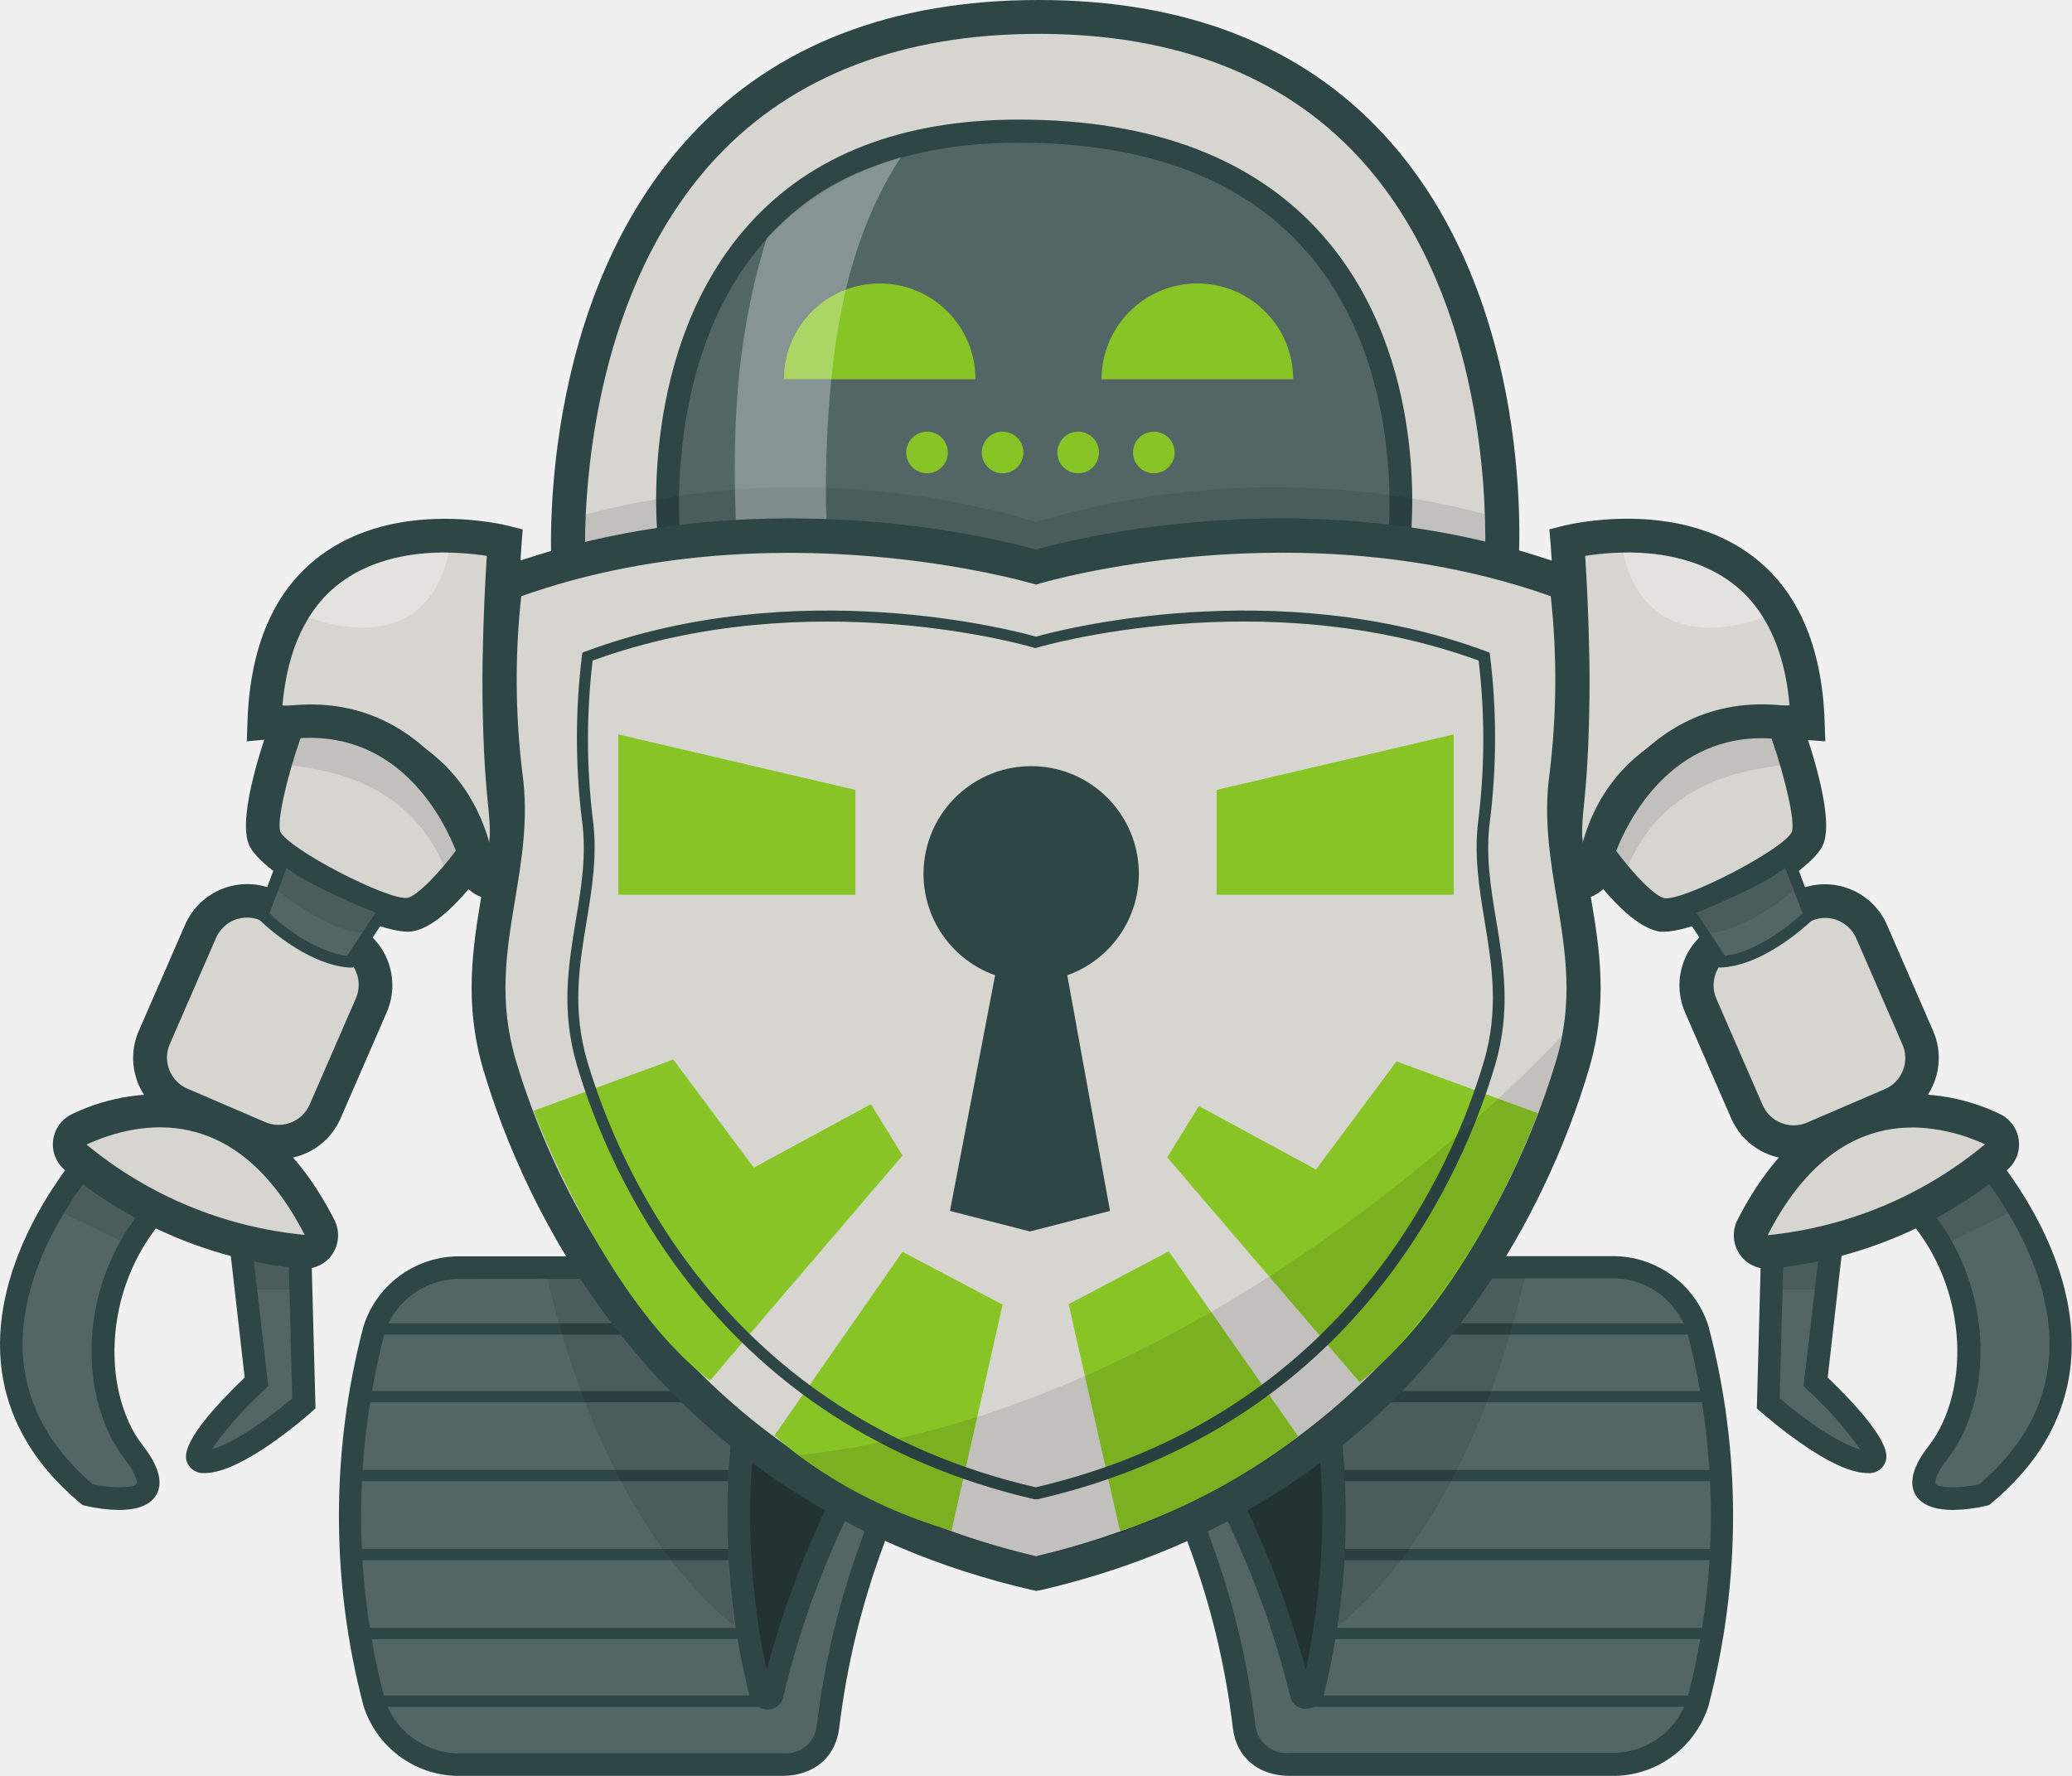
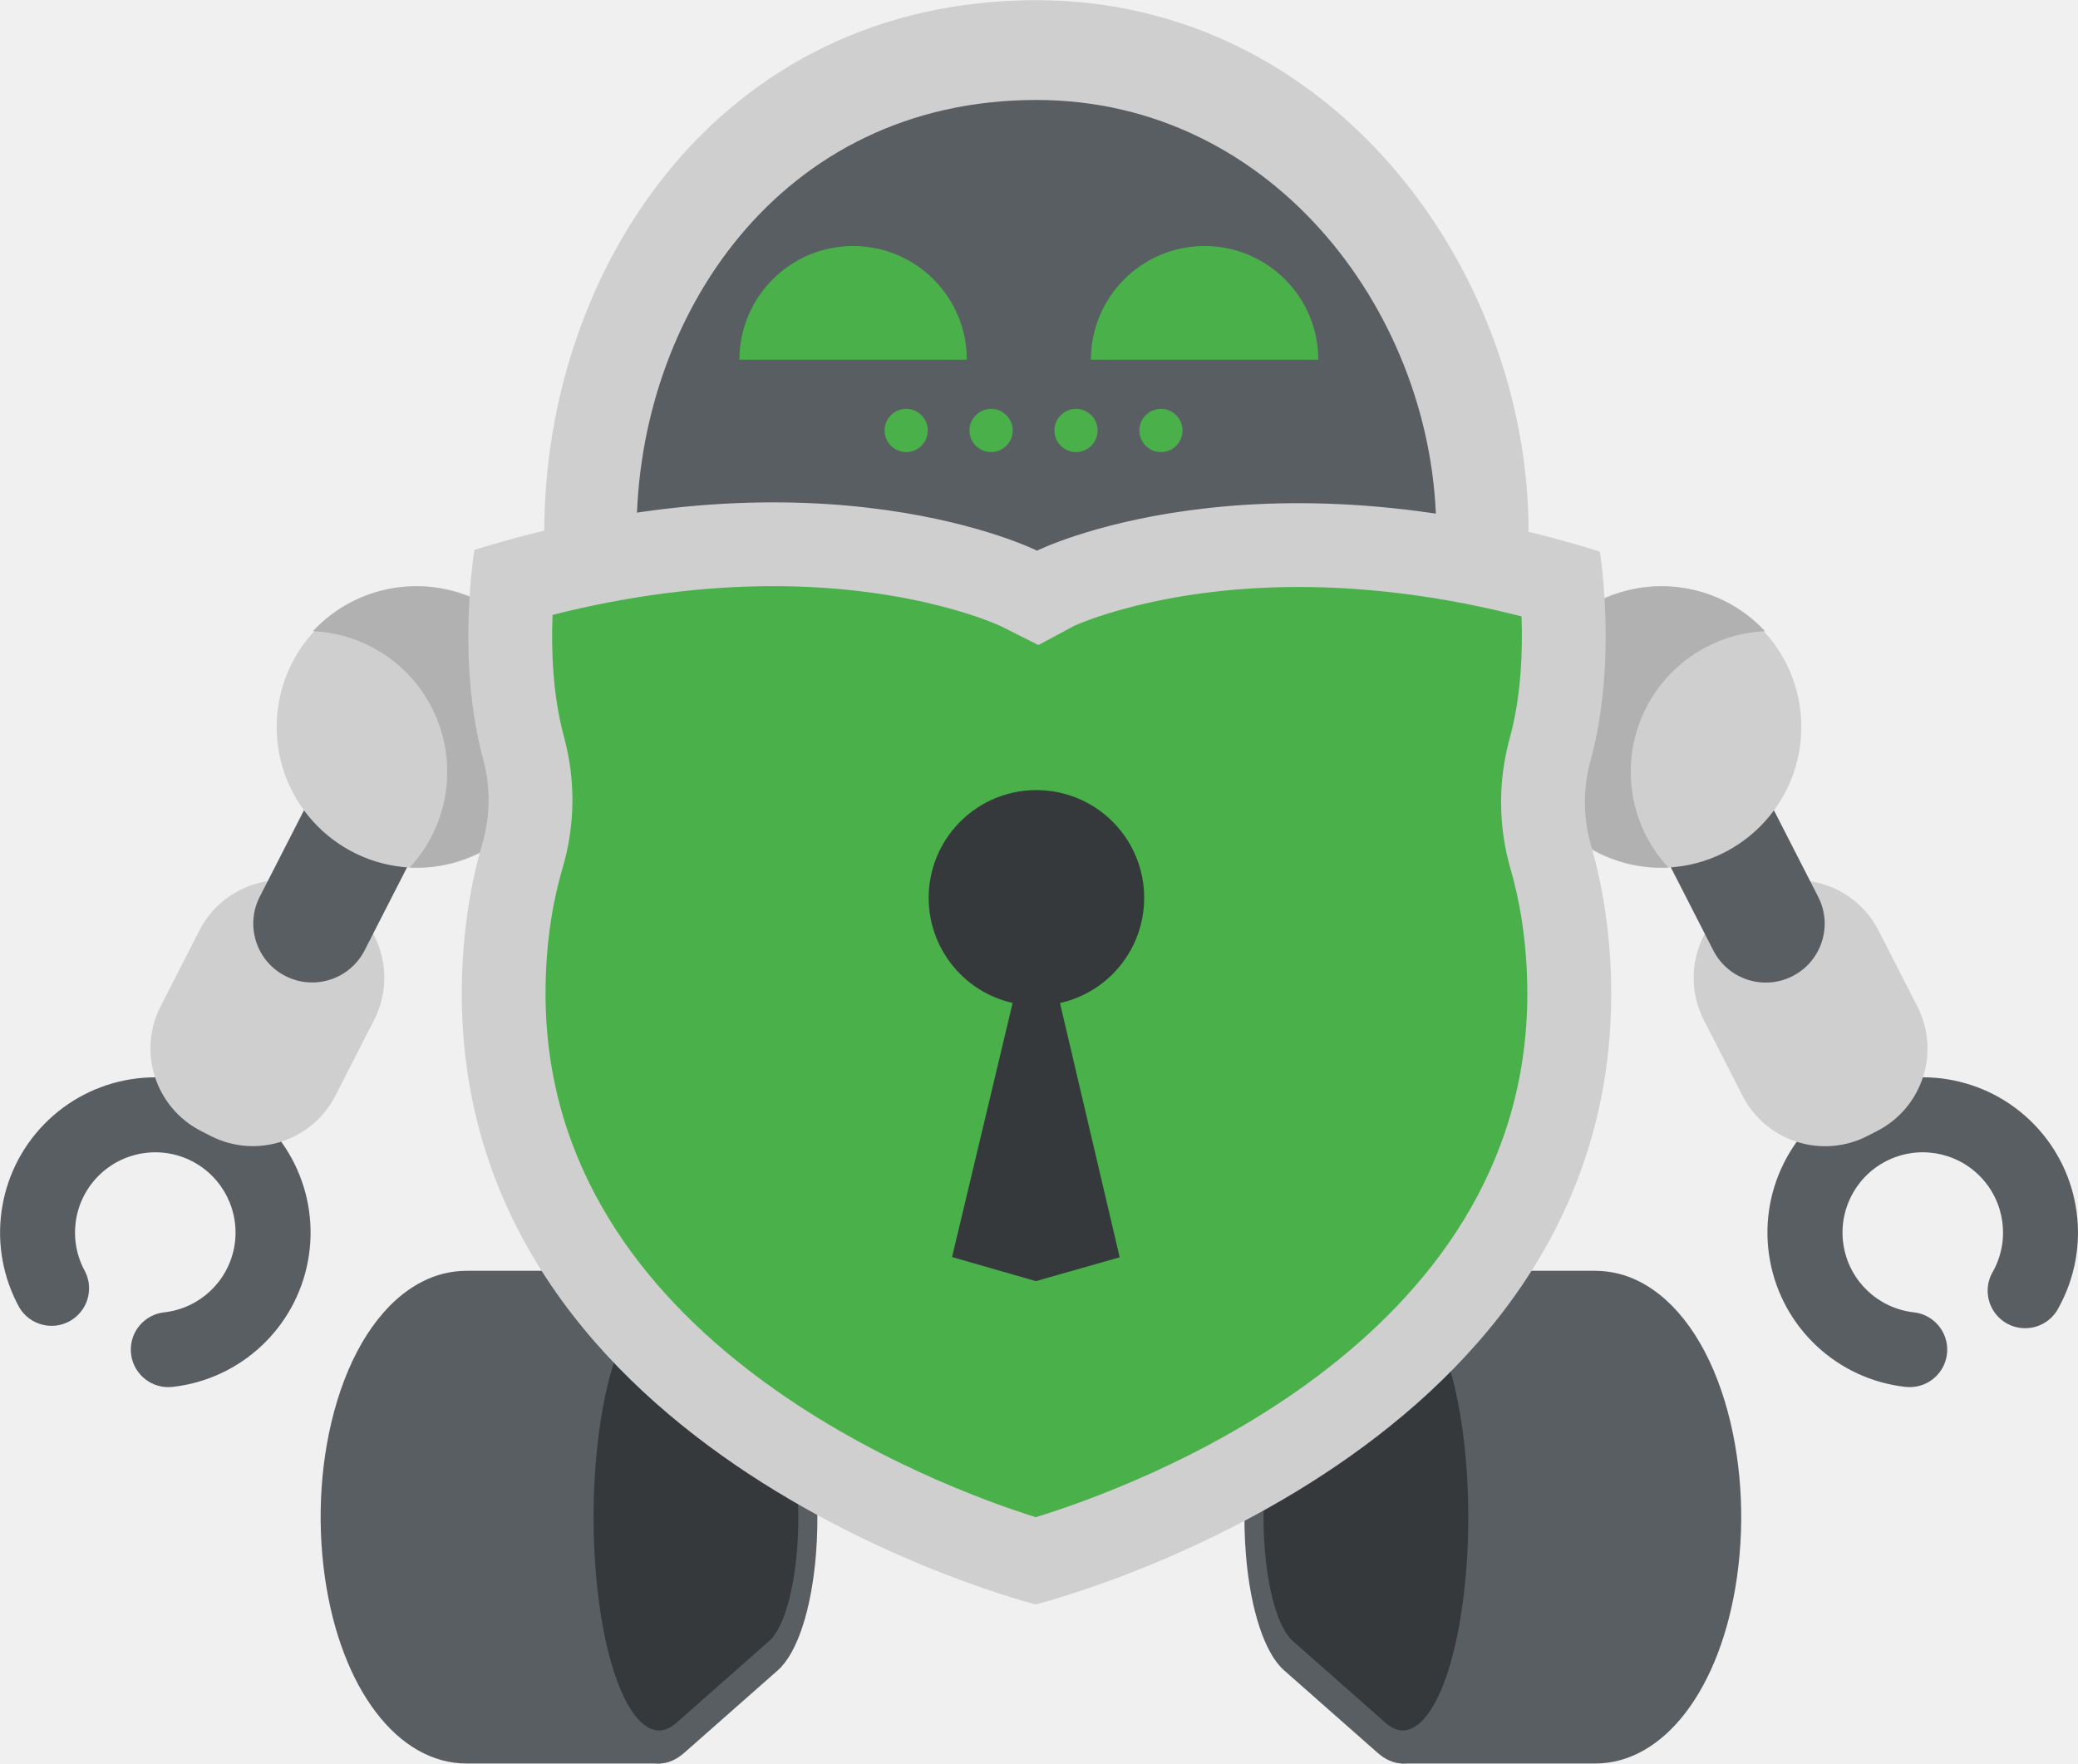
- <svg xmlns="http://www.w3.org/2000/svg" viewBox="0 0 224 192">
-   <defs>
-     <style type="text/css">.cls-1{fill:#d7d5d0}.cls-2{fill:#2f4647}.cls-3{fill:#536666}.cls-4{opacity:.1}.cls-5{opacity:.3}.cls-6{fill:#fff}.cls-7{fill:#88c425}.cls-8{fill:#233333}</style>
-   </defs>
-   <rect class="cls-1" x="18.33" y="98.72" width="20.13" height="23.47" rx="4.49" ry="4.49" transform="translate(46 -2.23) rotate(23.3)" />
-   <path class="cls-2" d="M30.12,125.32a7.29,7.29,0,0,1-2.89-.6h0l-8.42-3.63a7.3,7.3,0,0,1-3.82-9.6L20,100a7.33,7.33,0,0,1,9.62-3.82L38,99.81a7.32,7.32,0,0,1,3.82,9.61l-5,11.49A7.33,7.33,0,0,1,30.12,125.32Zm-1.44-4a3.66,3.66,0,0,0,4.8-1.91l5-11.49a3.65,3.65,0,0,0-1.91-4.8l-8.42-3.62a3.66,3.66,0,0,0-4.8,1.91l-5,11.49a3.65,3.65,0,0,0,1.91,4.8Z" />
-   <path class="cls-1" d="M54.57,58.62s-25.13-6.44-26,19.52c0,0,20.62-1.93,23.19,16.52,0,0,4.08,4.29,2.79-7.94S54.57,58.62,54.57,58.62Z" />
-   <path class="cls-2" d="M53.2,97.22a4,4,0,0,1-2.75-1.3l-.4-.43L50,94.91C49,88,45.23,83.44,38.74,81.25a27.28,27.28,0,0,0-10-1.29l-2.06.19.07-2.07c.27-8.25,2.92-14.31,7.87-18,8.3-6.22,19.91-3.34,20.4-3.22l1.49.38-.12,1.54c0,.16-1.26,15.85,0,27.76.67,6.35.07,9.47-2,10.43A2.78,2.78,0,0,1,53.2,97.22ZM30.53,76.27c5.28.09,18.84,1.65,22.45,15.11a35,35,0,0,0-.23-4.47c-1.06-10.1-.41-22.41-.12-26.81-3.12-.49-10.5-1.1-15.82,2.9C33.17,65.73,31.07,70.19,30.53,76.27Z" />
-   <path class="cls-1" d="M31.16,78.09s-3.6,9.74-2.57,12.48,12.93,8.71,15.68,8.32,7.05-6.64,7.05-6.64S46.43,76.28,31.16,78.09Z" />
-   <path class="cls-2" d="M44.09,100.73c-4,0-15.92-6.06-17.22-9.51-1.18-3.14,1.67-11.32,2.57-13.76l.39-1,1.11-.13C47.53,74.3,53,91.55,53.07,91.72l.26.84-.5.73c-1.12,1.62-5,6.94-8.3,7.41A3.06,3.06,0,0,1,44.09,100.73ZM32.49,79.81c-1.57,4.52-2.58,9.08-2.18,10.12.9,1.87,11.43,7.35,13.71,7.15,1-.15,3.46-2.68,5.26-5.11C48.12,89,43.48,79.16,32.49,79.81Z" />
-   <path class="cls-3" d="M30.69,92.8,28.4,98.91s4.8,4.75,9.42,5.07l3.7-5.59S32.8,95,30.69,92.8Z" />
-   <path class="cls-2" d="M38.13,104.61l-.36,0c-4.79-.33-9.6-5-9.8-5.24l-.28-.28,2.78-7.4.67.71c2,2.1,10.51,5.41,10.59,5.44l.71.27Zm-9-5.86c1,1,4.78,4.16,8.39,4.59l3.08-4.66c-1.92-.77-7.23-3-9.63-4.84Z" />
-   <path class="cls-3" d="M14.45,157c-5-6.53-4.67-19.11,3.37-27.14a47.82,47.82,0,0,1-8-4.94c-5.35,6.31-16.2,23.5-.35,36.68C9.49,161.6,19.87,164.06,14.45,157Z" />
-   <path class="cls-2" d="M12.85,163.25a16.73,16.73,0,0,1-3.64-.46l-.28-.07-.22-.18C3.49,158.2.59,153,.08,147.21c-.93-10.66,6.53-20.36,8.83-23.08l.77-.91.93.75a47.35,47.35,0,0,0,7.77,4.81l1.47.77-1.17,1.17c-7.63,7.63-7.85,19.58-3.26,25.54h0c.67.86,2.69,3.5,1.41,5.47C16.06,162.92,14.44,163.25,12.85,163.25Zm-2.8-2.77c2.11.45,4.4.43,4.72-.07,0,0,.27-.62-1.29-2.66-5.07-6.59-5.18-18.92,2.36-27.55a47.05,47.05,0,0,1-5.8-3.58C7.36,130,1.75,138.21,2.51,147,3,152.08,5.49,156.61,10.05,160.48Z" />
-   <path d="M6.84,131.16l6.21,3s1-1.61,1.63-2.47A44.68,44.68,0,0,1,9,128C8.5,128.7,6.84,131.16,6.84,131.16Z" class="cls-4" />
-   <path class="cls-3" d="M32.37,133.92a50.85,50.85,0,0,1-6.54-1l1.91,16.45s-9.19,8.74-5.55,8.64,10.65-6.32,10.65-6.32Z" />
-   <path class="cls-2" d="M22.13,159.26a1.86,1.86,0,0,1-1.88-1.1c-.24-.58-1-2.31,6.2-9.23l-2-17.56,1.69.39a49.23,49.23,0,0,0,6.36.94l1.09.09.52,19.47-.42.38c-.75.67-7.45,6.51-11.43,6.62Zm5.1-24.78L29,149.86l-.44.42a41,41,0,0,0-5.67,6.41c2.44-.64,6.32-3.47,8.7-5.5L31.18,135C30.2,134.93,28.74,134.75,27.23,134.48Z" />
-   <path class="cls-1" d="M8.59,122.08c5.17-2.36,17.57-5.74,25.93,10.63a1.8,1.8,0,0,1-1.73,2.63A45.12,45.12,0,0,1,8.21,125.11,1.8,1.8,0,0,1,8.59,122.08Z" />
-   <path class="cls-2" d="M32.95,137.17h-.3a46.88,46.88,0,0,1-25.6-10.63,3.63,3.63,0,0,1,.78-6.11,21.63,21.63,0,0,1,12.87-1.84c6.36,1.2,11.56,5.68,15.45,13.3a3.66,3.66,0,0,1-.21,3.69A3.56,3.56,0,0,1,32.95,137.17ZM8.59,122.08l.76,1.66a43.52,43.52,0,0,0,23.59,9.77C25.48,119,15,121.18,9.35,123.74h0Z" />
-   <path d="M31.56,82.74c4.44.62,12.63,2,16.44,10.91L49.27,92S45.05,79.14,32.48,79.82C32.35,80.24,32.09,81,31.56,82.74Z" class="cls-4" />
-   <path d="M39.15,100.83l1.42-2.15S33.73,96,30.95,93.82L30,96.29S35.51,100.78,39.15,100.83Z" class="cls-4" />
-   <g class="cls-5">
-     <path class="cls-6" d="M33.41,66.75s12.38,5.24,15.12-7C48.54,59.72,38,59,33.41,66.75Z" />
+ <svg xmlns="http://www.w3.org/2000/svg" width="1110" height="942" viewBox="0 0 1108.12 940.2" preserveAspectRatio="xMidYMid meet">
+   <path d="m552.69 0c-169.1 0-262.45 143.46-262.45 283.52h524.9c0-140.06-105.33-283.52-262.45-283.52z" fill="#cfcfcf" />
+   <path d="m552.69 53.2c-137.37 0-213.21 116.54-213.21 230.32l213.21 24.18 213.21-24.18c0-113.78-85.57-230.32-213.21-230.32z" fill="#585e62" />
+   <path d="m89.8 739.52a20 20 0 0 1 -2.23-39.88 42.8 42.8 0 1 0 -42.22-21.82 20 20 0 0 1 -35 19.31 82.79 82.79 0 1 1 81.76 42.26 21.78 21.78 0 0 1 -2.31.13z" fill="#585e62" />
+   <rect fill="#cfcfcf" height="144.19" rx="49.42" transform="matrix(.8902923 .4553895 -.4553895 .8902923 261.57 -5.69)" width="104.68" x="90.27" y="467.98" />
+   <path d="m149.47 401.27h62.8a0 0 0 0 1 0 0v94.55a31.4 31.4 0 0 1 -31.4 31.4 31.4 31.4 0 0 1 -31.4-31.4v-94.55a0 0 0 0 1 0 0z" fill="#585e62" transform="matrix(.8902923 .4553895 -.4553895 .8902923 231.23 -31.44)" />
+   <circle cx="222.59" cy="387.53" fill="#cfcfcf" r="75.05" />
+   <path d="m258.09 321.8a75.09 75.09 0 0 0 -91.23 14.64 75.06 75.06 0 0 1 51.58 126.06 75.06 75.06 0 0 0 39.65-140.7z" fill="#b1b1b1" />
+   <path d="m1018.31 739.52a22.09 22.09 0 0 1 -2.28-.13 82.8 82.8 0 1 1 81.77-42.26 20 20 0 1 1 -35-19.31 42.8 42.8 0 1 0 -42.23 21.82 20 20 0 0 1 -2.23 39.88z" fill="#585e62" />
+   <rect fill="#cfcfcf" height="144.19" rx="49.42" transform="matrix(-.8902923 .4553895 -.4553895 -.8902923 2071.05 581.27)" width="104.68" x="913.18" y="467.98" />
+   <path d="m927.25 401.27a31.4 31.4 0 0 1 31.4 31.4v94.55a0 0 0 0 1 0 0h-62.8a0 0 0 0 1 0 0v-94.55a31.4 31.4 0 0 1 31.4-31.4z" fill="#585e62" transform="matrix(-.8902923 .4553895 -.4553895 -.8902923 1964.18 455.35)" />
+   <circle cx="885.53" cy="387.53" fill="#cfcfcf" r="75.05" />
+   <path d="m850 321.8a75.08 75.08 0 0 1 91.22 14.64 75.06 75.06 0 0 0 -51.54 126.06 75.05 75.05 0 0 1 -39.68-140.7z" fill="#b1b1b1" />
+   <path d="m248.78 940.2c-36.67 0-67-39.85-75.51-99.15-4.56-31.83-2.26-65.19 6.48-94 9.41-31 25.51-53.59 45.32-63.72a51.72 51.72 0 0 1 23.69-5.84h103.52v262.71z" fill="#585e62" />
+   <path d="m351.43 940.2c-21.26 0-38.85-39.85-43.78-99.15-2.64-31.83-1.31-65.19 3.76-94 5.45-31 14.78-53.59 26.27-63.72 4.39-3.87 9-5.84 13.73-5.84s9.34 2 13.75 5.8l49.7 43.83c17.37 15.32 23.39 64 20.23 102-2.43 29.28-10 52.18-20.19 61.28l-49.69 43.82c-4.44 3.99-9.08 5.98-13.78 5.98z" fill="#585e62" />
+   <path d="m360.57 699 49.65 43.79c11.18 9.9 17.78 47.45 14.78 83.91-2 24.27-7.83 41.95-14.77 48.13l-49.65 43.79c-18.58 16.38-37.79-19.43-42.83-80.07s6-123.1 24.58-139.51c6.15-5.42 12.5-5.04 18.24-.04z" fill="#35393b" />
+   <path d="m850.73 940.2c36.66 0 67-39.85 75.51-99.15 4.56-31.83 2.26-65.19-6.48-94-9.41-31-25.51-53.59-45.32-63.72a51.72 51.72 0 0 0 -23.69-5.84h-103.53v262.71z" fill="#585e62" />
+   <path d="m748.08 940.2c21.26 0 38.85-39.85 43.78-99.15 2.64-31.83 1.31-65.19-3.76-94-5.45-31-14.79-53.59-26.27-63.72-4.4-3.87-9-5.84-13.73-5.84s-9.34 2-13.76 5.8l-49.69 43.83c-17.38 15.32-23.39 64-20.23 102 2.43 29.28 10 52.18 20.19 61.28l49.68 43.82c4.45 3.99 9.09 5.98 13.79 5.98z" fill="#585e62" />
+   <path d="m738.94 699-49.65 43.79c-11.19 9.86-17.8 47.41-14.77 83.87 2 24.27 7.83 41.95 14.77 48.13l49.65 43.79c18.61 16.41 37.78-19.43 42.82-80.07s-6-123.1-24.58-139.51c-6.18-5.38-12.5-5-18.24 0z" fill="#35393b" />
+   <path d="m848.63 451.38a83.62 83.62 0 0 1 -.56-45.6c14.74-53.13 5.06-111.78 5.06-111.78-185.07-57.77-300.13-.48-300.13-.48s-114.79-57.64-300-.45c0 0-9.86 58.64 4.72 111.83a83.69 83.69 0 0 1 -.69 45.59c-5.14 17.57-10.72 44.5-10.77 78.8-.37 249 306 326.08 306 326.08s306.58-76.15 306.95-325.16c0-34.3-5.49-61.21-10.58-78.83z" fill="#cfcfcf" />
+   <path d="m552.34 808.87c-50.72-15.87-261.7-93.25-261.42-279.51 0-29.65 4.89-52.42 9-66.31a128.3 128.3 0 0 0 .91-70c-6.2-22.58-6.9-47.13-6.17-65.29 40.48-10.23 80.2-15.37 118.41-15.32 75.66.12 119.86 21 120.3 21.17l20.39 10.23 19.24-10.32c.11 0 44.36-20.75 120-20.64 38.21.06 77.91 5.32 118.37 15.68.67 18.14-.1 42.71-6.37 65.27a128.33 128.33 0 0 0 .69 70c4 13.91 8.82 36.69 8.77 66.35-.28 187.06-211.26 263.09-262.12 278.69z" fill="#49b04a" />
+   <path d="m610.15 478.76a57.46 57.46 0 1 0 -70.15 55.92l-32.29 135.47 44.67 12.85 44.71-12.71-31.84-135.57a57.46 57.46 0 0 0 44.9-55.96z" fill="#35393b" />
+   <g fill="#49b04a">
+     <path d="m454.94 131.08a60.64 60.64 0 0 0 -60.64 60.64h121.28a60.64 60.64 0 0 0 -60.64-60.64z" />
+     <path d="m642.38 131.08a60.64 60.64 0 0 0 -60.64 60.64h121.26a60.64 60.64 0 0 0 -60.62-60.64z" />
+     <circle cx="483.23" cy="229.43" r="11.52" />
+     <circle cx="528.52" cy="229.43" r="11.52" />
+     <circle cx="573.8" cy="229.43" r="11.52" />
+     <circle cx="619.09" cy="229.43" r="11.52" />
  </g>
-   <path d="M27.46,136.41l3.78.61.06,2.4H27.79S27.49,136.7,27.46,136.41Z" class="cls-4" />
-   <rect class="cls-1" x="185.53" y="98.72" width="20.13" height="23.47" rx="4.49" ry="4.49" transform="translate(418.94 134.54) rotate(156.7)" />
-   <path class="cls-2" d="M193.87,125.32a7.33,7.33,0,0,1-6.72-4.42l-5-11.49A7.31,7.31,0,0,1,186,99.81l8.42-3.62A7.32,7.32,0,0,1,204,100l5,11.49a7.31,7.31,0,0,1-3.82,9.6l-8.42,3.63A7.31,7.31,0,0,1,193.87,125.32Zm3.46-26.08a3.66,3.66,0,0,0-1.45.3l-8.42,3.63a3.65,3.65,0,0,0-1.91,4.8l5,11.49a3.66,3.66,0,0,0,4.8,1.91h0l8.42-3.62a3.65,3.65,0,0,0,1.91-4.8l-5-11.49a3.63,3.63,0,0,0-2-1.95A3.67,3.67,0,0,0,197.33,99.24Z" />
-   <path class="cls-1" d="M169.43,58.62s25.13-6.44,26,19.52c0,0-20.62-1.93-23.19,16.52,0,0-4.08,4.29-2.79-7.94S169.43,58.62,169.43,58.62Z" />
-   <path class="cls-2" d="M170.8,97.22a2.78,2.78,0,0,1-1.17-.26c-2.08-1-2.69-4.08-2-10.43,1.26-11.92,0-27.61,0-27.76l-.13-1.54,1.49-.38c.49-.12,12.1-3,20.4,3.22,4.95,3.71,7.6,9.77,7.87,18l.07,2.08L195.24,80a27.47,27.47,0,0,0-10,1.29C178.77,83.44,175,88,174,94.91l-.08.58-.4.43A4,4,0,0,1,170.8,97.22Zm.57-37.12c.29,4.39.94,16.71-.12,26.81a34.86,34.86,0,0,0-.23,4.47c3.61-13.47,17.18-15,22.45-15.12-.54-6.09-2.65-10.55-6.29-13.28C181.84,59,174.49,59.6,171.37,60.1Z" />
-   <path class="cls-1" d="M192.84,78.09s3.6,9.74,2.57,12.48-12.93,8.71-15.68,8.32-7.05-6.64-7.05-6.64S177.58,76.28,192.84,78.09Z" />
-   <path class="cls-2" d="M179.91,100.73a3,3,0,0,1-.43,0c-3.28-.47-7.18-5.79-8.3-7.41l-.5-.73.26-.84c.05-.18,5.56-17.42,22.13-15.44l1.11.13.39,1c.9,2.43,3.75,10.62,2.57,13.76C195.83,94.67,183.94,100.73,179.91,100.73ZM174.73,92c1.8,2.44,4.23,5,5.27,5.12,2.26.18,12.8-5.28,13.71-7.17.38-1-.62-5.58-2.19-10.1C180.57,79.17,175.88,89,174.73,92Z" />
-   <path class="cls-3" d="M193.31,92.8l2.29,6.11s-4.8,4.75-9.42,5.07l-3.7-5.59S191.2,95,193.31,92.8Z" />
-   <path class="cls-2" d="M185.87,104.61l-4.31-6.52.71-.27c.09,0,8.61-3.34,10.6-5.44l.67-.71,2.78,7.4-.28.28c-.2.2-5,4.91-9.8,5.24Zm-2.46-5.93,3.08,4.66c3.61-.43,7.35-3.63,8.39-4.59L193,93.84C190.64,95.69,185.33,97.9,183.41,98.68Z" />
-   <path class="cls-3" d="M209.55,157c5-6.53,4.67-19.11-3.37-27.14a47.82,47.82,0,0,0,8-4.94c5.35,6.31,16.2,23.5.35,36.68C214.51,161.6,204.13,164.06,209.55,157Z" />
-   <path class="cls-2" d="M211.15,163.25c-1.58,0-3.2-.33-4-1.52-1.28-2,.74-4.61,1.41-5.47h0c4.58-6,4.37-17.91-3.27-25.54l-1.17-1.17,1.47-.77a47.33,47.33,0,0,0,7.77-4.81l.93-.75.77.91c2.31,2.72,9.76,12.41,8.83,23.08-.51,5.83-3.41,11-8.63,15.33l-.22.18-.28.07A16.73,16.73,0,0,1,211.15,163.25Zm-.62-5.5c-1.57,2-1.3,2.66-1.29,2.66.32.5,2.61.52,4.72.07,4.56-3.87,7.1-8.4,7.54-13.48.77-8.79-4.85-17-7.53-20.39a46.8,46.8,0,0,1-5.8,3.58c7.54,8.63,7.43,21,2.36,27.55Z" />
-   <path d="M217.16,131.16l-6.21,3s-1-1.61-1.63-2.47A44.68,44.68,0,0,0,215,128C215.5,128.7,217.16,131.16,217.16,131.16Z" class="cls-4" />
-   <path class="cls-3" d="M191.63,133.92a50.85,50.85,0,0,0,6.54-1l-1.91,16.45s9.19,8.74,5.55,8.64-10.65-6.32-10.65-6.32Z" />
-   <path class="cls-2" d="M201.87,159.26h-.09c-4-.11-10.68-6-11.43-6.62l-.42-.38.52-19.47,1.09-.09a49.19,49.19,0,0,0,6.36-.94l1.69-.39-2,17.56c7.17,6.91,6.45,8.65,6.2,9.23A1.86,1.86,0,0,1,201.87,159.26Zm-9.47-8.08c2.4,2.06,6.34,4.92,8.71,5.53a40.64,40.64,0,0,0-5.69-6.43l-.44-.42,1.79-15.38c-1.51.27-3,.45-3.94.55Z" />
-   <path class="cls-1" d="M215.41,122.08c-5.17-2.36-17.57-5.74-25.93,10.63a1.8,1.8,0,0,0,1.73,2.63,45.12,45.12,0,0,0,24.58-10.23A1.8,1.8,0,0,0,215.41,122.08Z" />
-   <path class="cls-2" d="M191.05,137.17a3.56,3.56,0,0,1-3-1.6,3.66,3.66,0,0,1-.21-3.69c3.9-7.62,9.1-12.1,15.45-13.3a21.63,21.63,0,0,1,12.87,1.84,3.63,3.63,0,0,1,.78,6.11,46.88,46.88,0,0,1-25.59,10.63Zm15.7-15.27c-5.12,0-11,2.54-15.65,11.64a43.46,43.46,0,0,0,23.49-9.82A19.25,19.25,0,0,0,206.76,121.89Z" />
-   <path d="M192.44,82.74c-4.44.62-12.63,2-16.44,10.91L174.73,92s4.22-12.83,16.79-12.15C191.65,80.24,191.92,81,192.44,82.74Z" class="cls-4" />
-   <path d="M184.85,100.83l-1.42-2.15s6.83-2.65,9.62-4.86l.9,2.47S188.5,100.78,184.85,100.83Z" class="cls-4" />
-   <g class="cls-5">
-     <path class="cls-6" d="M190.59,66.75s-12.38,5.24-15.12-7C175.46,59.72,186,59,190.59,66.75Z" />
-   </g>
-   <path d="M196.54,136.41l-3.78.61-.06,2.4h3.51S196.51,136.7,196.54,136.41Z" class="cls-4" />
-   <path class="cls-1" d="M61.46,61.48S57.55,1.83,112.29,1.83s50,59.66,50,59.66-36.77-6.09-50,1.41C112.29,62.9,80.82,54.21,61.46,61.48Z" />
-   <path class="cls-2" d="M112.53,64.86l-.73-.2c-.31-.09-31.13-8.44-49.69-1.46l-2.31.87-.16-2.46c-.08-1.18-1.7-29.09,15.17-47.09C83.84,4.88,96.45,0,112.29,0s28.38,4.88,37.28,14.51c16.66,18,14.66,45.94,14.56,47.12l-.16,2-2-.33c-.36-.06-36.29-5.89-48.82,1.2ZM80.74,56.74a135.5,135.5,0,0,1,31.32,4.21c12.35-6.27,40.58-2.73,48.5-1.58.12-6.59-.56-28.21-13.69-42.39C138.68,8.14,127,3.66,112.29,3.66S85.79,8.15,77.48,17C64.44,30.93,63.25,51.91,63.24,59A61.71,61.71,0,0,1,80.74,56.74Z" />
-   <path class="cls-3" d="M110.15,14.15c-42.55,0-37.81,44.11-37.81,44.11h0c18.58-.87,38.2,4.63,38.2,4.63,8.65-5,26.59-4.49,39.4-3.34l1.25-.81S157,14.15,110.15,14.15Z" />
-   <path class="cls-2" d="M110.73,64.21l-.49-.14c-.2-.05-19.66-5.45-37.82-4.59h-.17l-1-.24-.11-.86C71,57.54,69,37.53,81,24.22c6.74-7.49,16.54-11.29,29.14-11.29,14.48,0,25.53,4.21,32.84,12.5,11.86,13.46,9.55,32.66,9.45,33.47l-.07.56-2.08,1.35-.42,0c-13.08-1.18-30.41-1.59-38.69,3.18ZM76.41,57c15.63,0,31.07,3.87,34,4.64,8.88-4.77,26.1-4.45,39.25-3.28l.41-.27c.28-3.19,1.14-19.61-8.92-31-6.82-7.74-17.25-11.66-31-11.66-11.88,0-21.07,3.53-27.32,10.48C73.14,36.63,73.24,52.64,73.47,57,74.45,57,75.43,57,76.41,57Z" />
-   <path d="M160.53,55.57a90.7,90.7,0,0,0-48.53.86,90.86,90.86,0,0,0-48.71-.81c-.13,3.34-.07,5.58-.07,5.58,19.35-7.27,49.07,1.7,49.07,1.7,13.25-7.5,48.3-1.49,48.3-1.49S160.62,58.94,160.53,55.57Z" class="cls-4" />
-   <path class="cls-7" d="M84.75,41a10.35,10.35,0,0,1,20.71,0" />
-   <path class="cls-7" d="M119.09,41a10.35,10.35,0,0,1,20.71,0" />
-   <circle class="cls-7" cx="100.22" cy="48.92" r="2.25" />
-   <circle class="cls-7" cx="108.39" cy="48.92" r="2.25" />
-   <path class="cls-8" d="M91.25,162.81l-7.81,20.43a76.37,76.37,0,0,1-3.18-31.7C81,145.13,91.25,162.81,91.25,162.81Z" />
-   <path class="cls-3" d="M92.59,158.77a.67.67,0,0,1,0,.52,98.77,98.77,0,0,0-9.1,23.95c-.14.62-1.13.41-1.3-.28A79.23,79.23,0,0,1,82,145.34c.15-.6,1-.87,1.24-.41q1.23,2.07,2.57,4.16.52-2.71,1.22-5.39c1-3.71-1-6.65-4.72-6.65H49.3c-3.74,0-7.88,2.94-8.86,6.65a79.23,79.23,0,0,0,0,40.44c1,3.71,5.11,6.65,8.86,6.65H84.58a4.57,4.57,0,0,0,4.93-4.12,87.13,87.13,0,0,1,4.86-20A7.31,7.31,0,0,0,92.59,158.77Z" />
-   <path class="cls-2" d="M84.58,192H49.3a10.85,10.85,0,0,1-10-7.56,80.57,80.57,0,0,1,0-41.06,10.85,10.85,0,0,1,10-7.55H82.36a6.08,6.08,0,0,1,5,2.23,6.72,6.72,0,0,1,.93,5.94c-.46,1.75-.87,3.53-1.2,5.31l-.57,3-1.65-2.57c-.64-1-1.26-2-1.87-3a78.37,78.37,0,0,0-.11,33.82,101.08,101.08,0,0,1,8.51-21.65L90,154.74l3.43,3.12a8.53,8.53,0,0,1,2.1,9.17,86,86,0,0,0-4.8,19.76C90.36,190,87.95,192,84.58,192ZM49.3,138.27A8.52,8.52,0,0,0,41.62,144a78.13,78.13,0,0,0,0,39.82,8.52,8.52,0,0,0,7.68,5.74H84.58a3.38,3.38,0,0,0,3.72-3,88.33,88.33,0,0,1,4.93-20.32,6.27,6.27,0,0,0-.29-5,96.71,96.71,0,0,0-8.29,22.33A1.68,1.68,0,0,1,83,184.82a2.09,2.09,0,0,1-2-1.57A80.77,80.77,0,0,1,80.85,145a2.09,2.09,0,0,1,1.71-1.55,1.72,1.72,0,0,1,1.77.81l1,1.58q.29-1.25.62-2.49a4.36,4.36,0,0,0-.5-3.83,3.66,3.66,0,0,0-3-1.28Zm33,44.69h0Zm9.21-24.25h0Zm-9.24-13.17h0Z" />
-   <rect class="cls-2" x="39.99" y="143.07" width="40.28" height="1.22" />
-   <rect class="cls-2" x="39.99" y="150.39" width="40.28" height="1.22" />
-   <rect class="cls-2" x="37.55" y="158.92" width="42.72" height="1.22" />
-   <rect class="cls-2" x="37.55" y="167.46" width="42.72" height="1.22" />
-   <rect class="cls-2" x="38.77" y="175.99" width="42.72" height="1.22" />
-   <rect class="cls-2" x="39.99" y="183.31" width="42.72" height="1.22" />
-   <path d="M80.88,145a13.87,13.87,0,0,1-.61-5.7l-3.21-1.08H59.17c1.15,4.88,6.26,26.29,20.3,37.67A79.55,79.55,0,0,1,80.88,145Z" class="cls-4" />
-   <path class="cls-8" d="M132.75,162.81l7.81,20.43a76.37,76.37,0,0,0,3.18-31.7C143,145.13,132.75,162.81,132.75,162.81Z" />
-   <path class="cls-3" d="M131.41,158.77a.67.67,0,0,0,0,.52,98.77,98.77,0,0,1,9.1,23.95c.14.62,1.13.41,1.3-.28a79.23,79.23,0,0,0,.11-37.63c-.15-.6-1-.87-1.24-.41q-1.23,2.07-2.57,4.16-.52-2.71-1.22-5.39c-1-3.71,1-6.65,4.72-6.65H174.7c3.74,0,7.88,2.94,8.86,6.65a79.23,79.23,0,0,1,0,40.44c-1,3.71-5.11,6.65-8.86,6.65H139.42a4.57,4.57,0,0,1-4.93-4.12,87.13,87.13,0,0,0-4.86-20A7.31,7.31,0,0,1,131.41,158.77Z" />
-   <path class="cls-2" d="M174.7,192H139.42c-3.37,0-5.78-2-6.14-5.2A86,86,0,0,0,128.49,167a8.53,8.53,0,0,1,2.1-9.17l3.43-3.12-1.38,4.18a101.15,101.15,0,0,1,8.51,21.65,78.37,78.37,0,0,0-.11-33.82c-.61,1-1.23,2-1.87,3l-1.65,2.57-.57-3c-.34-1.77-.74-3.56-1.2-5.31a6.72,6.72,0,0,1,.93-5.94,6.08,6.08,0,0,1,5-2.23H174.7a10.85,10.85,0,0,1,10,7.56,80.57,80.57,0,0,1,0,41.06A10.85,10.85,0,0,1,174.7,192Zm-43.63-30.81a6.28,6.28,0,0,0-.29,5,88.32,88.32,0,0,1,4.93,20.32,3.38,3.38,0,0,0,3.72,3H174.7a8.52,8.52,0,0,0,7.68-5.74,78.13,78.13,0,0,0,0-39.82,8.52,8.52,0,0,0-7.68-5.74H141.64a3.66,3.66,0,0,0-3,1.28,4.37,4.37,0,0,0-.5,3.83c.22.82.42,1.66.62,2.49l1-1.58a1.72,1.72,0,0,1,1.77-.81,2.09,2.09,0,0,1,1.71,1.55,80.76,80.76,0,0,1-.11,38.21,2.08,2.08,0,0,1-2,1.57h0a1.68,1.68,0,0,1-1.65-1.32A96.72,96.72,0,0,0,131.07,161.19ZM141.74,183h0Zm0-37.42h0Z" />
-   <rect class="cls-2" x="143.73" y="143.07" width="40.28" height="1.22" />
-   <rect class="cls-2" x="143.73" y="150.39" width="40.28" height="1.22" />
-   <rect class="cls-2" x="143.73" y="158.92" width="42.72" height="1.22" />
-   <rect class="cls-2" x="143.73" y="167.46" width="42.72" height="1.22" />
-   <rect class="cls-2" x="142.51" y="175.99" width="42.72" height="1.22" />
-   <rect class="cls-2" x="141.29" y="183.31" width="42.72" height="1.22" />
-   <path d="M143.12,145a13.87,13.87,0,0,0,.61-5.7l3.21-1.08h17.89c-1.15,4.88-6.26,26.29-20.3,37.67A79.55,79.55,0,0,0,143.12,145Z" class="cls-4" />
-   <circle class="cls-7" cx="116.56" cy="48.92" r="2.25" />
-   <g class="cls-5">
-     <path class="cls-6" d="M90.08,39.08C91,31.54,92.9,23.94,97.38,17c-7.37,2.18-11,5.08-14.49,8.74C79,38.23,79.26,49.65,79.63,58.22c3.37.11,6.69.37,9.83.73A117.3,117.3,0,0,1,90.08,39.08Z" />
-   </g>
-   <circle class="cls-7" cx="124.74" cy="48.92" r="2.25" />
-   <path class="cls-1" d="M169.34,83.87a84.48,84.48,0,0,0,0-20.75C140.91,52.57,112,61.3,112,61.3s-28.91-8.74-57.33,1.82a84.48,84.48,0,0,0,0,20.75c1.46,10.56-4.21,19.29-.65,31.3s16.93,45.5,58,55c41-9.46,54.42-43,58-55S167.88,94.43,169.34,83.87Zm-56,20.27,4.59,25.43-6.52,1.68-6.52-1.68,4.88-25.45a9.82,9.82,0,1,1,3.58,0Z" />
-   <path class="cls-2" d="M112,172l-.41-.09c-41.32-9.53-55.25-42.49-59.33-56.23-2.14-7.23-1.15-13.24-.18-19.06.7-4.23,1.36-8.23.77-12.52a85.52,85.52,0,0,1,0-21.26L53,61.79l1-.38c26.9-10,53.76-3.19,58-2,4.21-1.18,31.07-8,58,2l1,.38.15,1.08a85.52,85.52,0,0,1,0,21.26c-.59,4.28.07,8.28.77,12.52,1,5.81,2,11.83-.18,19.06-4.07,13.73-18,46.7-59.33,56.23ZM56.35,64.46a83.19,83.19,0,0,0,.13,19.16c.67,4.83-.07,9.3-.79,13.61-.94,5.66-1.82,11,.08,17.42,3.88,13.07,17.1,44.39,56.23,53.6,39.12-9.22,52.35-40.53,56.23-53.6,1.91-6.42,1-11.76.08-17.42-.72-4.32-1.46-8.78-.79-13.61a83.19,83.19,0,0,0,.13-19.16c-27.2-9.64-54.84-1.49-55.12-1.41l-.53.16-.53-.16C111.19,63,83.5,54.84,56.35,64.46Zm55,68.68-8.65-2.22,4.88-25.48a11.64,11.64,0,1,1,7.8,0L120,130.92Zm-4.4-4.91,4.4,1.13,4.42-1.14-4.28-23.72Zm4.6-41.71a8,8,0,0,0-1.5,15.81l1.46.28,1.46-.26a8,8,0,0,0-1.42-15.82Z" />
-   <path class="cls-7" d="M76.76,149.25l20.81-24.32-3.42-5.55-12.66,6.86-8.7-11.69-15.1,5.54S65.33,140.61,76.76,149.25Z" />
-   <path class="cls-7" d="M102.87,165.49l5.52-24.44-10.82-5.71L83.73,155.19S90.59,161.95,102.87,165.49Z" />
-   <path class="cls-7" d="M147,149.45l-20.81-24.32,3.42-5.55,12.66,6.86,8.7-11.69,15.27,5.6S159.37,139.59,147,149.45Z" />
-   <path class="cls-7" d="M121.09,165.56,115.53,141l10.82-5.71,14,20A67.18,67.18,0,0,1,121.09,165.56Z" />
-   <path class="cls-2" d="M112,162.1l-.14,0c-34.46-7.95-46.09-35.45-49.48-46.9-1.75-5.91-.93-10.88-.13-15.7.61-3.65,1.18-7.1.66-10.87a72.79,72.79,0,0,1,0-17.71l.05-.36.34-.13c22.88-8.5,46.43-2.24,48.7-1.6,2.27-.64,25.82-6.9,48.7,1.6l.34.13.05.36a72.79,72.79,0,0,1,0,17.71h0c-.52,3.76.05,7.21.66,10.87.8,4.81,1.62,9.79-.13,15.7-3.4,11.46-15,39-49.48,46.9ZM64.07,71.42a71.58,71.58,0,0,0,0,17c.55,3.95-.07,7.65-.66,11.23-.78,4.68-1.58,9.51.1,15.15,3.33,11.23,14.72,38.19,48.45,46,33.73-7.84,45.12-34.79,48.45-46,1.67-5.64.87-10.47.1-15.15-.59-3.58-1.21-7.29-.66-11.23h0a71.43,71.43,0,0,0,0-17c-23.46-8.56-47.51-1.47-47.75-1.4l-.18.05-.18-.05C111.58,69.95,87.52,62.87,64.07,71.42Z" />
-   <ellipse class="cls-2" cx="112.2" cy="94.38" rx="9.61" ry="9.6" />
-   <polygon class="cls-2" points="110.95 98.36 104.87 129.66 118.54 129.66 110.95 98.36" />
-   <polygon class="cls-7" points="131.53 85.4 157.16 79.4 157.16 96.74 131.53 96.74 131.53 85.4" />
-   <polygon class="cls-7" points="92.47 85.4 66.84 79.4 66.84 96.74 92.47 96.74 92.47 85.4" />
-   <path d="M168.85,112c-.52.53-36.93,40.55-82.6,45.33,7.35,5.42,14.79,8.12,25.74,11C152.67,159.38,166.29,123.67,168.85,112Z" class="cls-4" />
</svg>
